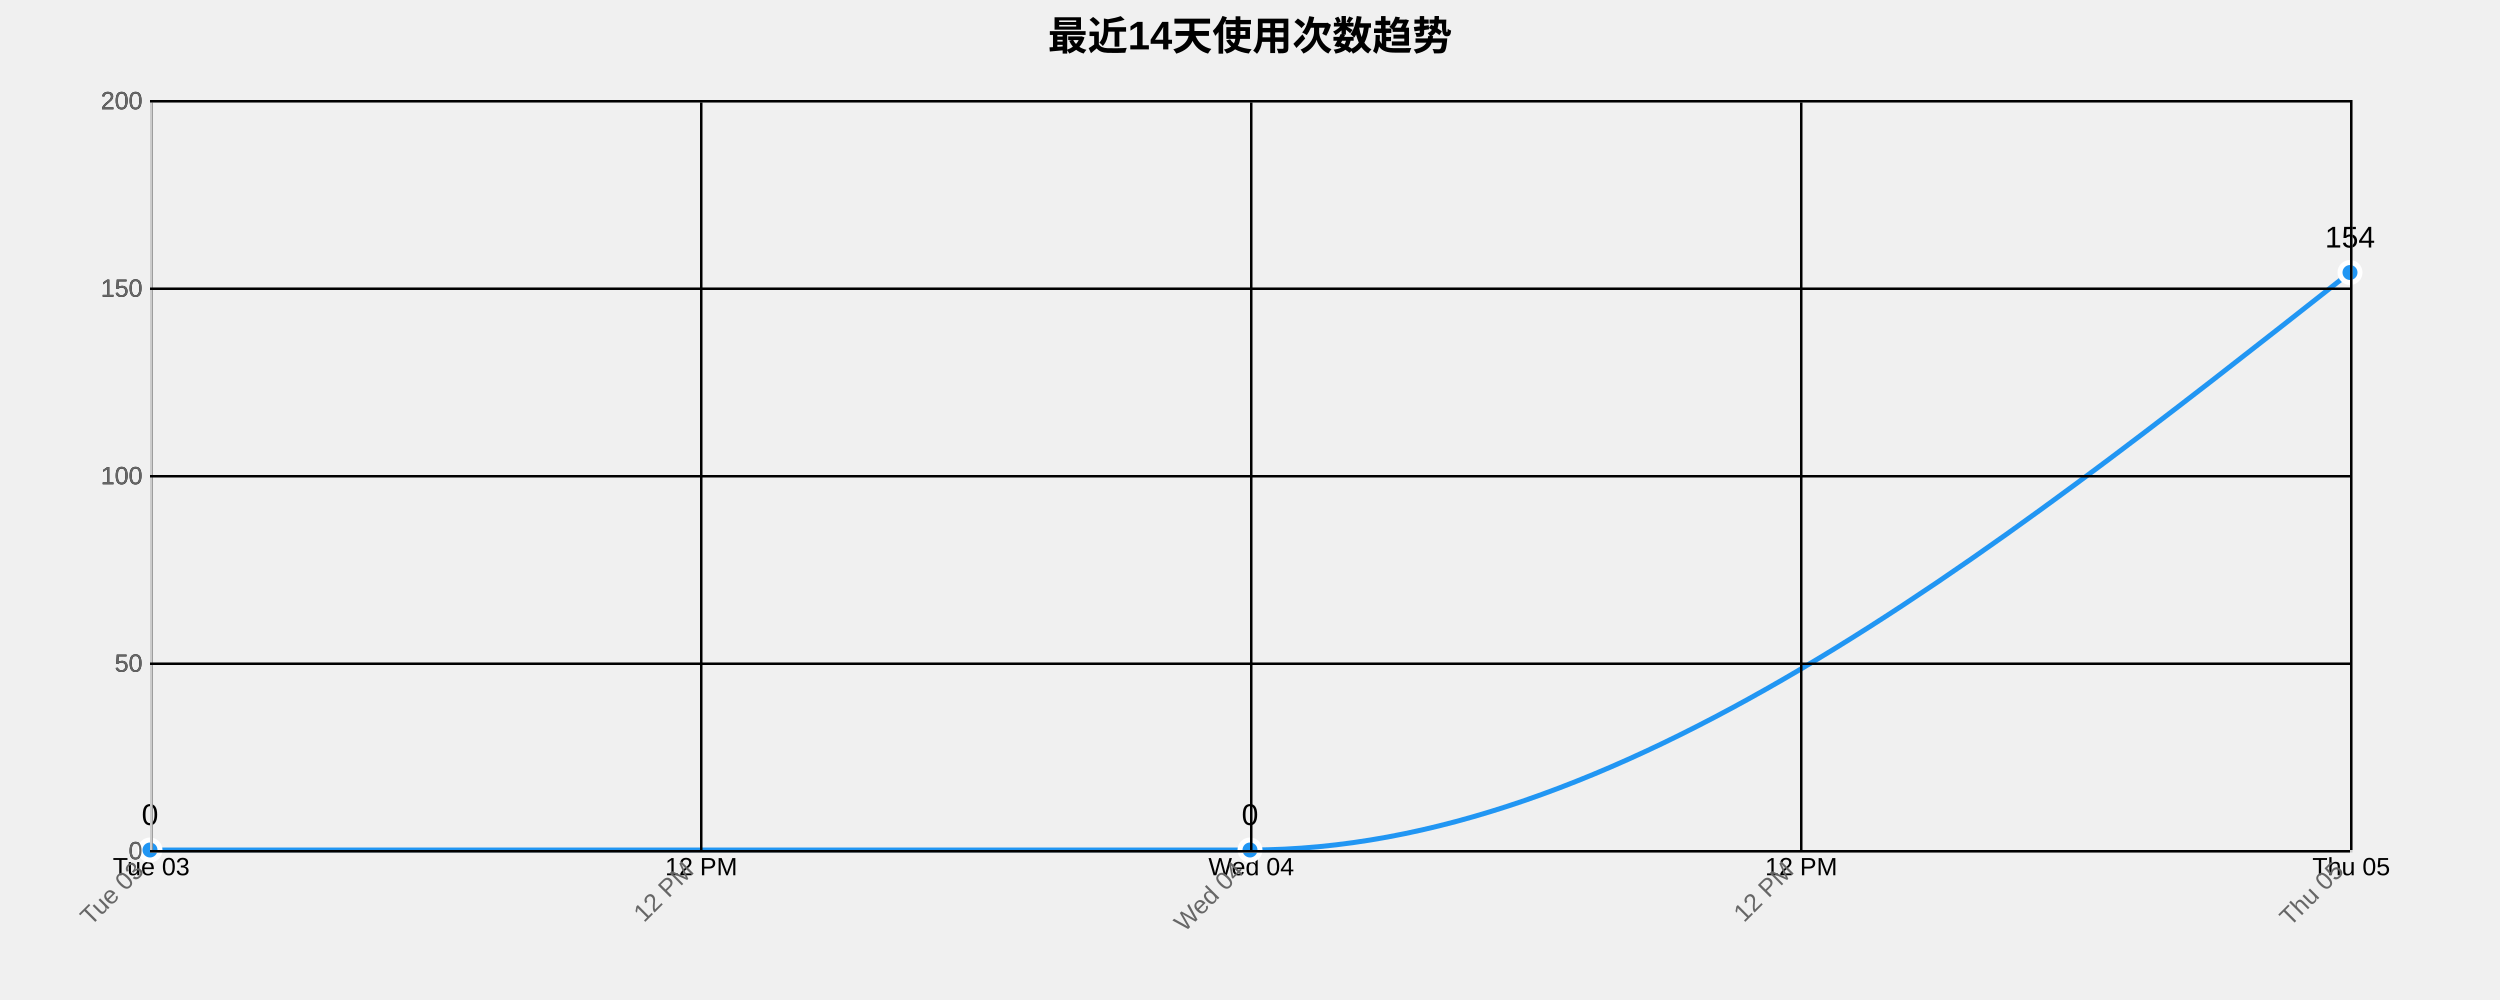
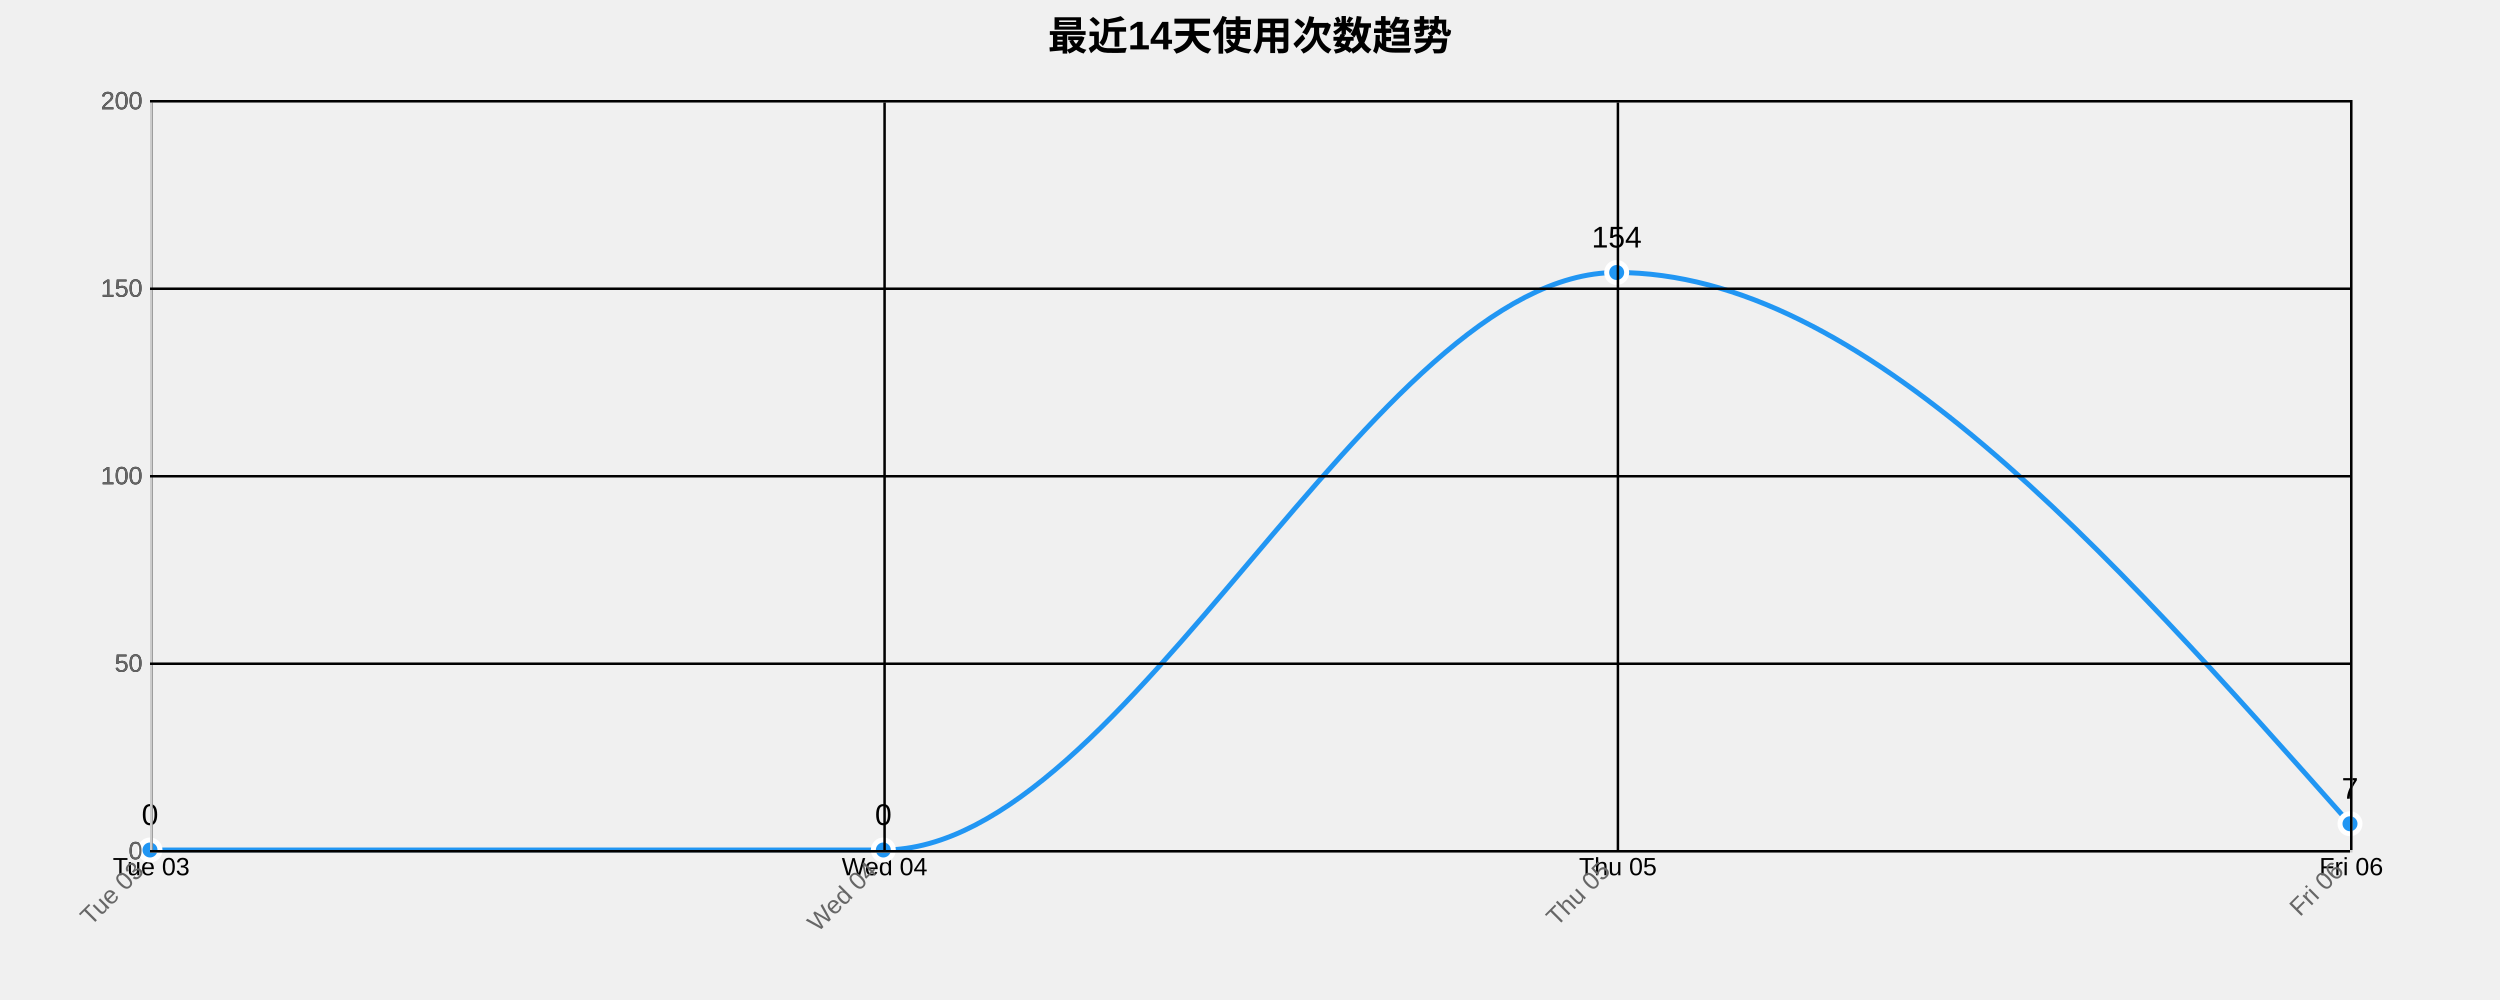
<svg xmlns="http://www.w3.org/2000/svg" width="1000" height="400">
  <g transform="translate(60,40)">
    <text x="440" y="-20" text-anchor="middle" style="font-size: 16px; font-weight: bold;">最近14天使用次数趋势</text>
    <g class="grid" transform="translate(0,300)" fill="none" font-size="10" font-family="sans-serif" text-anchor="middle">
      <path class="domain" stroke="currentColor" d="M0.5,-300V0.5H880.5V-300" />
      <g class="tick" opacity="1" transform="translate(0.5,0)">
        <line stroke="currentColor" y2="-300" />
        <text fill="currentColor" y="3" dy="0.71em">Tue 03</text>
      </g>
-       <g class="tick" opacity="1" transform="translate(220.5,0)">
-         <line stroke="currentColor" y2="-300" />
-         <text fill="currentColor" y="3" dy="0.71em">12 PM</text>
-       </g>
-       <g class="tick" opacity="1" transform="translate(440.5,0)">
+       <g class="tick" opacity="1" transform="translate(293.8333,0)">
        <line stroke="currentColor" y2="-300" />
        <text fill="currentColor" y="3" dy="0.71em">Wed 04</text>
      </g>
-       <g class="tick" opacity="1" transform="translate(660.5,0)">
+       <g class="tick" opacity="1" transform="translate(587.1667,0)">
        <line stroke="currentColor" y2="-300" />
-         <text fill="currentColor" y="3" dy="0.71em">12 PM</text>
+         <text fill="currentColor" y="3" dy="0.71em">Thu 05</text>
      </g>
      <g class="tick" opacity="1" transform="translate(880.5,0)">
        <line stroke="currentColor" y2="-300" />
-         <text fill="currentColor" y="3" dy="0.71em">Thu 05</text>
+         <text fill="currentColor" y="3" dy="0.71em">Fri 06</text>
      </g>
    </g>
    <g class="grid" fill="none" font-size="10" font-family="sans-serif" text-anchor="end">
      <path class="domain" stroke="currentColor" d="M880,300.5H0.5V0.5H880" />
      <g class="tick" opacity="1" transform="translate(0,300.5)">
        <line stroke="currentColor" x2="880" />
        <text fill="currentColor" x="-3" dy="0.32em">0</text>
      </g>
      <g class="tick" opacity="1" transform="translate(0,225.5)">
        <line stroke="currentColor" x2="880" />
        <text fill="currentColor" x="-3" dy="0.32em">50</text>
      </g>
      <g class="tick" opacity="1" transform="translate(0,150.5)">
        <line stroke="currentColor" x2="880" />
        <text fill="currentColor" x="-3" dy="0.32em">100</text>
      </g>
      <g class="tick" opacity="1" transform="translate(0,75.5)">
        <line stroke="currentColor" x2="880" />
        <text fill="currentColor" x="-3" dy="0.32em">150</text>
      </g>
      <g class="tick" opacity="1" transform="translate(0,0.5)">
        <line stroke="currentColor" x2="880" />
        <text fill="currentColor" x="-3" dy="0.32em">200</text>
      </g>
    </g>
-     <path class="area" d="M0,300C146.667,300,293.333,300,440,300C586.667,300,733.333,184.5,880,69L880,300C733.333,300,586.667,300,440,300C293.333,300,146.667,300,0,300Z" style="fill: url(#area-gradient); opacity: 0.3;" />
-     <path class="line" d="M0,300C146.667,300,293.333,300,440,300C586.667,300,733.333,184.5,880,69" style="fill: none; stroke: #2196F3; stroke-width: 2px;" />
+     <path class="area" d="M0,300C97.778,300,195.556,300,293.333,300C391.111,300,488.889,69,586.667,69C684.444,69,782.222,179.25,880,289.5L880,300C782.222,300,684.444,300,586.667,300C488.889,300,391.111,300,293.333,300C195.556,300,97.778,300,0,300Z" style="fill: url(#area-gradient); opacity: 0.3;" />
+     <path class="line" d="M0,300C97.778,300,195.556,300,293.333,300C391.111,300,488.889,69,586.667,69C684.444,69,782.222,179.25,880,289.5" style="fill: none; stroke: #2196F3; stroke-width: 2px;" />
    <circle class="dot" cx="0" cy="300" r="4" style="fill: #2196F3; stroke: #fff; stroke-width: 2px;" />
-     <circle class="dot" cx="440" cy="300" r="4" style="fill: #2196F3; stroke: #fff; stroke-width: 2px;" />
-     <circle class="dot" cx="880" cy="69" r="4" style="fill: #2196F3; stroke: #fff; stroke-width: 2px;" />
+     <circle class="dot" cx="293.333" cy="300" r="4" style="fill: #2196F3; stroke: #fff; stroke-width: 2px;" />
+     <circle class="dot" cx="586.667" cy="69" r="4" style="fill: #2196F3; stroke: #fff; stroke-width: 2px;" />
+     <circle class="dot" cx="880" cy="289.5" r="4" style="fill: #2196F3; stroke: #fff; stroke-width: 2px;" />
    <text class="label" x="0" y="290" text-anchor="middle" style="font-size: 12px;">0</text>
-     <text class="label" x="440" y="290" text-anchor="middle" style="font-size: 12px;">0</text>
-     <text class="label" x="880" y="59" text-anchor="middle" style="font-size: 12px;">154</text>
+     <text class="label" x="293.333" y="290" text-anchor="middle" style="font-size: 12px;">0</text>
+     <text class="label" x="586.667" y="59" text-anchor="middle" style="font-size: 12px;">154</text>
+     <text class="label" x="880" y="279.5" text-anchor="middle" style="font-size: 12px;">7</text>
    <g class="x-axis" transform="translate(0,300)" fill="none" font-size="10" font-family="sans-serif" text-anchor="middle">
      <path class="domain" stroke="currentColor" d="M0.5,-300V0.5H880.5V-300" />
      <g class="tick" opacity="1" transform="translate(0.5,0)">
        <line stroke="currentColor" y2="-300" />
        <text fill="currentColor" y="3" dy=".15em" style="text-anchor: end;" dx="-.8em" transform="rotate(-45)">Tue 03</text>
      </g>
-       <g class="tick" opacity="1" transform="translate(220.5,0)">
-         <line stroke="currentColor" y2="-300" />
-         <text fill="currentColor" y="3" dy=".15em" style="text-anchor: end;" dx="-.8em" transform="rotate(-45)">12 PM</text>
-       </g>
-       <g class="tick" opacity="1" transform="translate(440.5,0)">
+       <g class="tick" opacity="1" transform="translate(293.8333,0)">
        <line stroke="currentColor" y2="-300" />
        <text fill="currentColor" y="3" dy=".15em" style="text-anchor: end;" dx="-.8em" transform="rotate(-45)">Wed 04</text>
      </g>
-       <g class="tick" opacity="1" transform="translate(660.5,0)">
+       <g class="tick" opacity="1" transform="translate(587.1667,0)">
        <line stroke="currentColor" y2="-300" />
-         <text fill="currentColor" y="3" dy=".15em" style="text-anchor: end;" dx="-.8em" transform="rotate(-45)">12 PM</text>
+         <text fill="currentColor" y="3" dy=".15em" style="text-anchor: end;" dx="-.8em" transform="rotate(-45)">Thu 05</text>
      </g>
      <g class="tick" opacity="1" transform="translate(880.5,0)">
        <line stroke="currentColor" y2="-300" />
-         <text fill="currentColor" y="3" dy=".15em" style="text-anchor: end;" dx="-.8em" transform="rotate(-45)">Thu 05</text>
+         <text fill="currentColor" y="3" dy=".15em" style="text-anchor: end;" dx="-.8em" transform="rotate(-45)">Fri 06</text>
      </g>
    </g>
    <g class="y-axis" fill="none" font-size="10" font-family="sans-serif" text-anchor="end">
      <path class="domain" stroke="currentColor" d="M880,300.5H0.5V0.5H880" />
      <g class="tick" opacity="1" transform="translate(0,300.5)">
        <line stroke="currentColor" x2="880" />
        <text fill="currentColor" x="-3" dy="0.32em">0</text>
      </g>
      <g class="tick" opacity="1" transform="translate(0,225.5)">
        <line stroke="currentColor" x2="880" />
        <text fill="currentColor" x="-3" dy="0.32em">50</text>
      </g>
      <g class="tick" opacity="1" transform="translate(0,150.5)">
        <line stroke="currentColor" x2="880" />
        <text fill="currentColor" x="-3" dy="0.32em">100</text>
      </g>
      <g class="tick" opacity="1" transform="translate(0,75.5)">
        <line stroke="currentColor" x2="880" />
        <text fill="currentColor" x="-3" dy="0.32em">150</text>
      </g>
      <g class="tick" opacity="1" transform="translate(0,0.5)">
        <line stroke="currentColor" x2="880" />
        <text fill="currentColor" x="-3" dy="0.32em">200</text>
      </g>
    </g>
    <style>
    .grid line {
      stroke: #e0e0e0;
      stroke-opacity: 0.7;
      shape-rendering: crispEdges;
    }
    .grid path {
      stroke-width: 0;
    }
    .dot:hover {
      r: 6;
    }
    text {
      font-family: Arial, sans-serif;
    }
    .x-axis path, .y-axis path {
      stroke: #ccc;
    }
    .x-axis text, .y-axis text {
      fill: #666;
    }
  </style>
  </g>
</svg>
